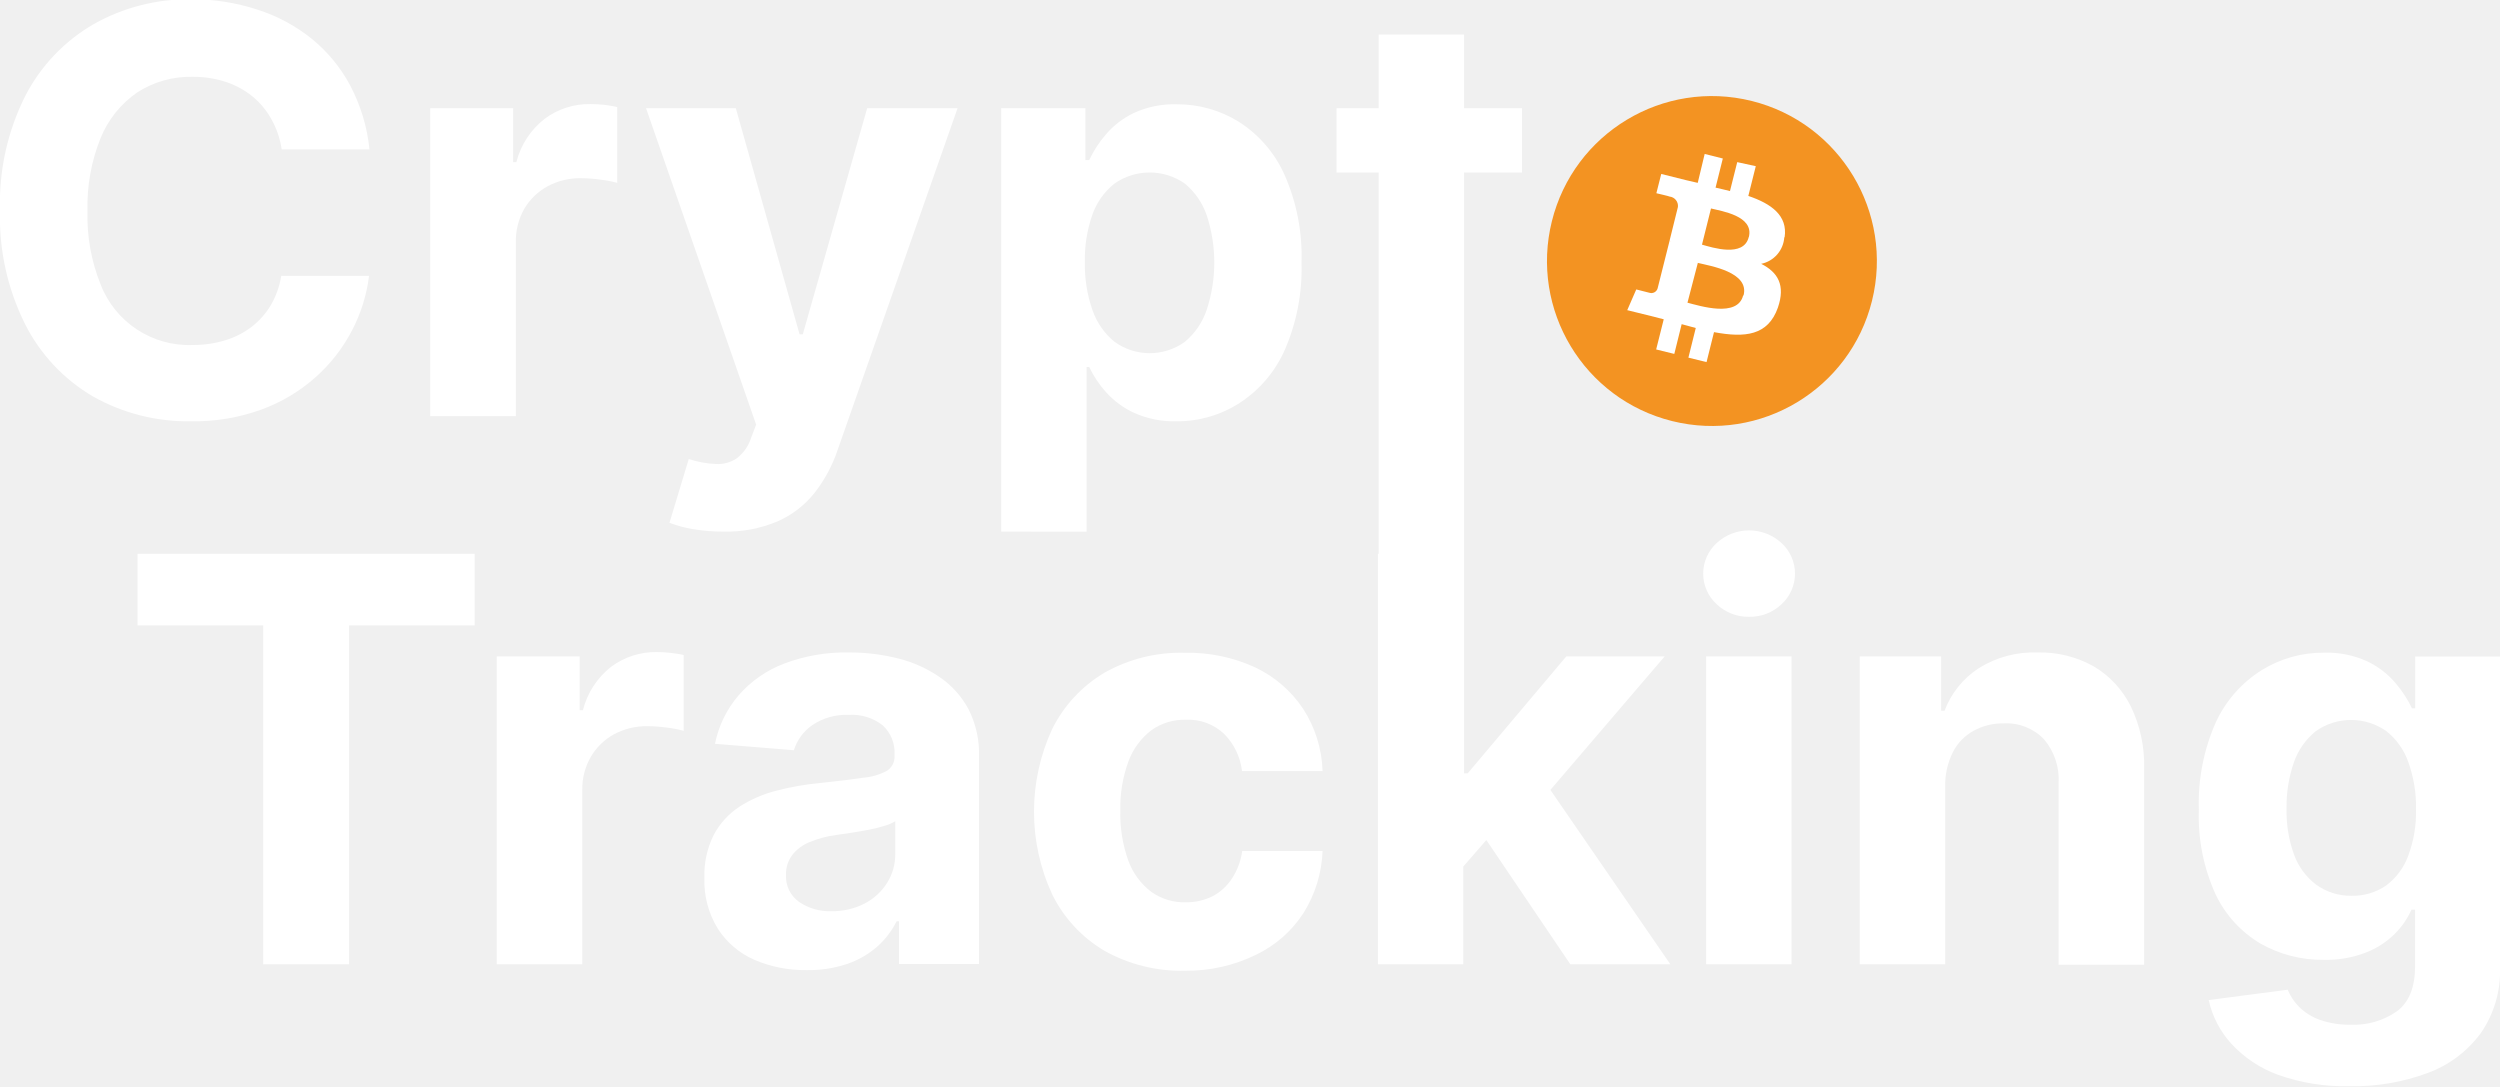
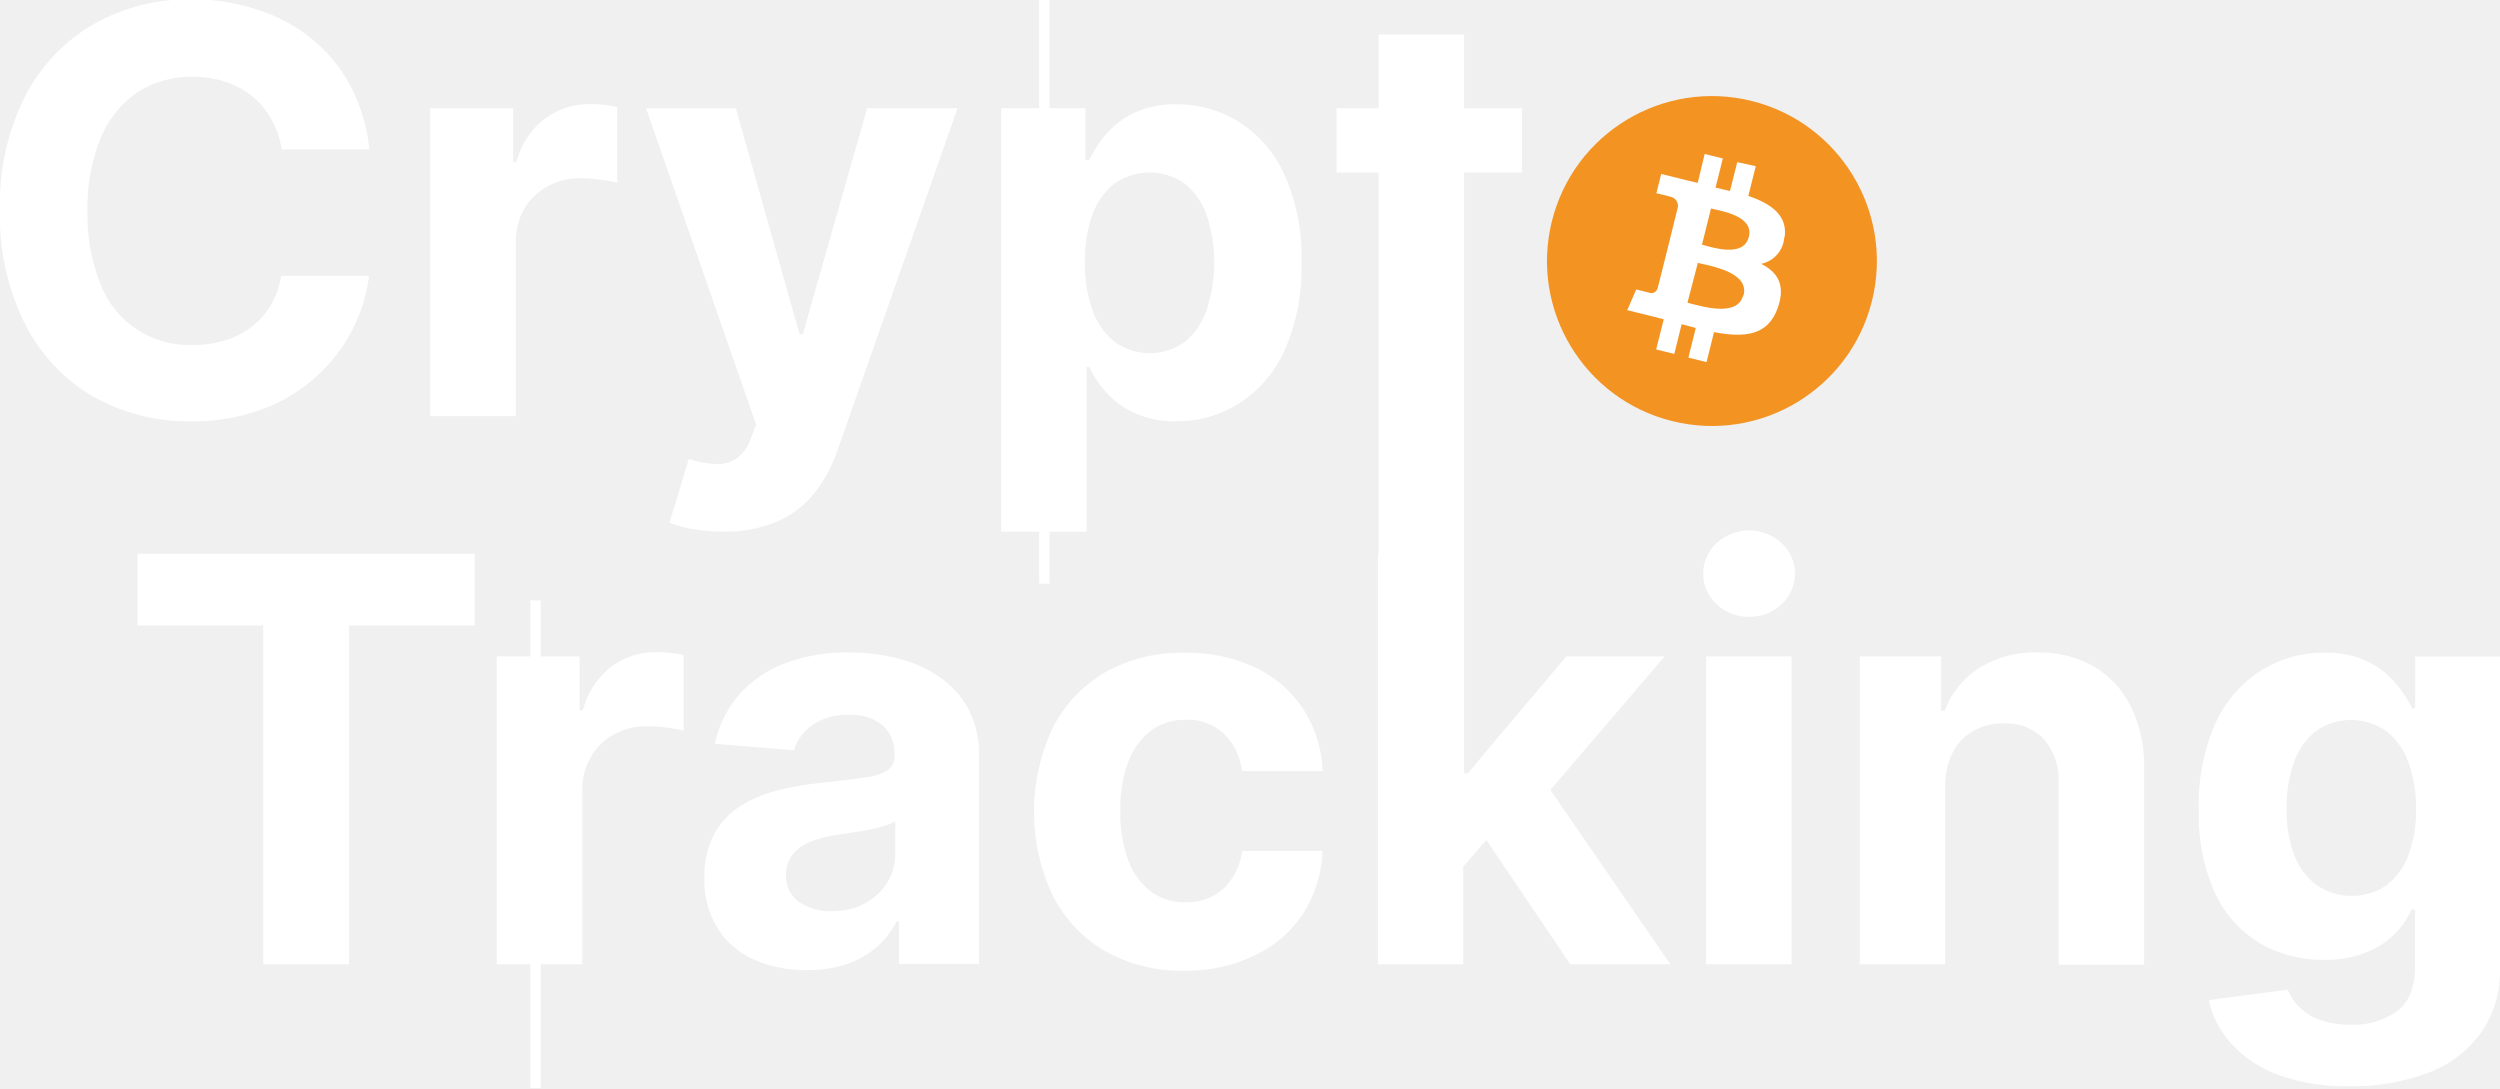
- <svg xmlns="http://www.w3.org/2000/svg" id="Livello_1" data-name="Livello 1" viewBox="0 0 241.16 104.78">
+ <svg xmlns="http://www.w3.org/2000/svg" id="Livello_1" data-name="Livello 1" viewBox="0 0 241.16 104.96">
  <defs>
-     <style>.cls-1{fill:#fff;}.cls-2{fill:#f39322;}</style>
+     <style>.cls-1{fill:#fff;}.cls-2{fill:#f39322;}.cls-3{fill:none;stroke:#fff;stroke-miterlimit:10;}</style>
  </defs>
  <path class="cls-1" d="M43.06,70.77H34.59a8.35,8.35,0,0,0-1-2.93,7.53,7.53,0,0,0-1.84-2.2,8.12,8.12,0,0,0-2.58-1.39,10.06,10.06,0,0,0-3.16-.48,9.46,9.46,0,0,0-5.36,1.51,9.85,9.85,0,0,0-3.53,4.41,17.53,17.53,0,0,0-1.26,7,17.61,17.61,0,0,0,1.27,7.12A9.14,9.14,0,0,0,26,89.64a10.53,10.53,0,0,0,3.13-.45,8,8,0,0,0,2.56-1.3,7.5,7.5,0,0,0,1.86-2.1,8.19,8.19,0,0,0,1-2.82l8.47,0a15.47,15.47,0,0,1-1.64,5.26,15.72,15.72,0,0,1-3.5,4.5,16.21,16.21,0,0,1-5.22,3.13A19,19,0,0,1,25.87,97a18.64,18.64,0,0,1-9.47-2.39,16.91,16.91,0,0,1-6.57-7,23.13,23.13,0,0,1-2.41-11,23,23,0,0,1,2.44-11,17,17,0,0,1,6.61-6.93,18.61,18.61,0,0,1,9.4-2.39,20.28,20.28,0,0,1,6.39,1,16.27,16.27,0,0,1,5.23,2.81,14.75,14.75,0,0,1,3.72,4.52A16.82,16.82,0,0,1,43.06,70.77Z" transform="translate(-7.42 -56.36)" />
  <path class="cls-1" d="M48.92,96.5V66.8h8V72h.31a7.7,7.7,0,0,1,2.73-4.18,7.16,7.16,0,0,1,4.41-1.42,12.77,12.77,0,0,1,1.33.07,11.22,11.22,0,0,1,1.26.22V74a10.47,10.47,0,0,0-1.61-.31,14.49,14.49,0,0,0-1.87-.14,6.58,6.58,0,0,0-3.24.78A5.89,5.89,0,0,0,58,76.49a6.28,6.28,0,0,0-.82,3.21V96.5Z" transform="translate(-7.42 -56.36)" />
  <path class="cls-1" d="M77.18,107.64a16.75,16.75,0,0,1-2.92-.24,11.5,11.5,0,0,1-2.26-.61l1.86-6.15a9.74,9.74,0,0,0,2.62.48,3.28,3.28,0,0,0,2-.54,4,4,0,0,0,1.4-2l.48-1.26L69.74,66.8H78.4l6.15,21.81h.31L91.07,66.8h8.72L88.24,99.71A13.89,13.89,0,0,1,86,103.9a9.39,9.39,0,0,1-3.59,2.76A12.63,12.63,0,0,1,77.18,107.64Z" transform="translate(-7.42 -56.36)" />
  <path class="cls-1" d="M104,107.64V66.8h8.12v5h.37a10.82,10.82,0,0,1,1.58-2.44,8.2,8.2,0,0,1,2.7-2.09,9.27,9.27,0,0,1,4.17-.85,11.21,11.21,0,0,1,6,1.7,11.72,11.72,0,0,1,4.38,5.08,19.39,19.39,0,0,1,1.65,8.5,19.61,19.61,0,0,1-1.6,8.38A11.78,11.78,0,0,1,127,95.23,11.08,11.08,0,0,1,120.92,97a9.44,9.44,0,0,1-4.07-.8,8.34,8.34,0,0,1-2.73-2,10.09,10.09,0,0,1-1.63-2.44h-.25v15.89Zm8.07-26a13.18,13.18,0,0,0,.73,4.62,6.79,6.79,0,0,0,2.13,3.07,5.79,5.79,0,0,0,6.79,0,6.85,6.85,0,0,0,2.11-3.1,14.61,14.61,0,0,0,0-9.09,6.87,6.87,0,0,0-2.1-3.06,5.92,5.92,0,0,0-6.82,0,6.68,6.68,0,0,0-2.12,3A13.06,13.06,0,0,0,112.07,81.65Z" transform="translate(-7.42 -56.36)" />
  <path class="cls-1" d="M154.24,66.8V73H136.35V66.8Zm-13.83,59.55V59.69h8.24V132Z" transform="translate(-7.42 -56.36)" />
  <path class="cls-1" d="M20.69,116.69v-6.91H53.21v6.91H41.09v32.69H32.81V116.69Z" transform="translate(-7.42 -56.36)" />
  <path class="cls-1" d="M55.34,149.38v-29.7h8v5.19h.31a7.73,7.73,0,0,1,2.72-4.19,7.2,7.2,0,0,1,4.41-1.42,10.51,10.51,0,0,1,1.33.08,9.16,9.16,0,0,1,1.26.21v7.31a10.31,10.31,0,0,0-1.6-.31,14.63,14.63,0,0,0-1.88-.14,6.64,6.64,0,0,0-3.24.78,5.86,5.86,0,0,0-2.24,2.18,6.18,6.18,0,0,0-.82,3.21v16.8Z" transform="translate(-7.42 -56.36)" />
  <path class="cls-1" d="M85.23,149.94a12.32,12.32,0,0,1-5.06-1,8,8,0,0,1-3.51-3,8.74,8.74,0,0,1-1.29-4.9,8.62,8.62,0,0,1,.91-4.16,7.43,7.43,0,0,1,2.48-2.71,12.07,12.07,0,0,1,3.56-1.54,26.59,26.59,0,0,1,4.21-.74c1.72-.18,3.12-.35,4.17-.51A5.73,5.73,0,0,0,93,130.7a1.61,1.61,0,0,0,.71-1.42v-.12a3.55,3.55,0,0,0-1.15-2.84,4.8,4.8,0,0,0-3.26-1,5.83,5.83,0,0,0-3.54,1A4.63,4.63,0,0,0,84,128.73l-7.61-.62a10.28,10.28,0,0,1,2.28-4.68,11,11,0,0,1,4.4-3.06,16.7,16.7,0,0,1,6.25-1.07,19,19,0,0,1,4.75.58,12.26,12.26,0,0,1,4,1.8,8.72,8.72,0,0,1,2.79,3.12,9.41,9.41,0,0,1,1,4.55v20H94.14v-4.12h-.23A8.08,8.08,0,0,1,92,147.71a8.63,8.63,0,0,1-2.88,1.64A11.57,11.57,0,0,1,85.23,149.94Zm2.36-5.68a6.78,6.78,0,0,0,3.21-.73,5.56,5.56,0,0,0,2.19-2,5.14,5.14,0,0,0,.79-2.8v-3.15a4.31,4.31,0,0,1-1.06.45,14.1,14.1,0,0,1-1.49.37c-.56.11-1.11.2-1.67.29l-1.51.22a10.12,10.12,0,0,0-2.53.68,4,4,0,0,0-1.68,1.25,3.07,3.07,0,0,0-.6,1.94,3,3,0,0,0,1.23,2.56A5.21,5.21,0,0,0,87.59,144.26Z" transform="translate(-7.42 -56.36)" />
  <path class="cls-1" d="M121.78,150a15.18,15.18,0,0,1-7.85-1.94,13,13,0,0,1-5-5.4,19,19,0,0,1,0-16,13.11,13.11,0,0,1,5-5.39,14.93,14.93,0,0,1,7.77-1.94,15.44,15.44,0,0,1,6.8,1.41,11.41,11.41,0,0,1,4.63,4,11.72,11.72,0,0,1,1.87,6h-7.77a6.1,6.1,0,0,0-1.73-3.59,5,5,0,0,0-3.67-1.36,5.49,5.49,0,0,0-3.33,1,6.67,6.67,0,0,0-2.22,3,12.94,12.94,0,0,0-.79,4.77,13.31,13.31,0,0,0,.78,4.84,6.6,6.6,0,0,0,2.22,3,5.49,5.49,0,0,0,3.34,1,5.63,5.63,0,0,0,2.55-.58,5,5,0,0,0,1.87-1.7,6.45,6.45,0,0,0,1-2.67H135a12.08,12.08,0,0,1-1.85,6,11.21,11.21,0,0,1-4.55,4A15.12,15.12,0,0,1,121.78,150Z" transform="translate(-7.42 -56.36)" />
  <path class="cls-1" d="M140.34,149.38v-39.6h8.23v39.6Zm7.46-8.54,0-9.88H149l9.51-11.28H168l-12.78,14.93h-2Zm11.1,8.54-8.74-12.93,5.49-5.82,12.9,18.75Z" transform="translate(-7.42 -56.36)" />
  <path class="cls-1" d="M176.15,115.86a4.44,4.44,0,0,1-3.14-1.22,4,4,0,0,1,0-5.89,4.62,4.62,0,0,1,6.27,0,4,4,0,0,1,0,5.89A4.42,4.42,0,0,1,176.15,115.86ZM172,149.38v-29.7h8.24v29.7Z" transform="translate(-7.42 -56.36)" />
  <path class="cls-1" d="M195.06,132.21v17.17h-8.24v-29.7h7.85v5.24H195a8.41,8.41,0,0,1,3.31-4.11A10,10,0,0,1,204,119.3a10.48,10.48,0,0,1,5.4,1.35,9.21,9.21,0,0,1,3.57,3.86,12.88,12.88,0,0,1,1.28,6v18.91H206V131.94a6,6,0,0,0-1.4-4.26,5,5,0,0,0-3.88-1.54,5.81,5.81,0,0,0-2.93.72,4.86,4.86,0,0,0-2,2.08A7.14,7.14,0,0,0,195.06,132.21Z" transform="translate(-7.42 -56.36)" />
  <path class="cls-1" d="M234.06,161.14a19.17,19.17,0,0,1-6.86-1.09,11.47,11.47,0,0,1-4.53-3,9.18,9.18,0,0,1-2.19-4.22l7.62-1a5.11,5.11,0,0,0,1.1,1.66,5.48,5.48,0,0,0,2,1.25,8.71,8.71,0,0,0,3,.47,7.24,7.24,0,0,0,4.44-1.3c1.17-.87,1.75-2.33,1.75-4.36v-5.44h-.35a7.71,7.71,0,0,1-1.62,2.34,8,8,0,0,1-2.79,1.8,10.58,10.58,0,0,1-4.06.7,12.07,12.07,0,0,1-6.08-1.56,11,11,0,0,1-4.35-4.77,18.12,18.12,0,0,1-1.61-8.15,19.21,19.21,0,0,1,1.64-8.44A11.72,11.72,0,0,1,225.6,121a11.23,11.23,0,0,1,6-1.68,9.29,9.29,0,0,1,4.18.84,8.18,8.18,0,0,1,2.72,2.09,11.25,11.25,0,0,1,1.59,2.44h.31v-5h8.18v30a10.46,10.46,0,0,1-1.86,6.34,11.11,11.11,0,0,1-5.13,3.84A20.49,20.49,0,0,1,234.06,161.14Zm.17-18.37a5.67,5.67,0,0,0,3.38-1,6.26,6.26,0,0,0,2.12-2.87,12,12,0,0,0,.75-4.47,12.71,12.71,0,0,0-.74-4.54,6.54,6.54,0,0,0-2.12-3,5.91,5.91,0,0,0-6.81,0,6.71,6.71,0,0,0-2.11,3,13,13,0,0,0-.71,4.47,12.37,12.37,0,0,0,.72,4.44,6.39,6.39,0,0,0,2.11,2.88A5.65,5.65,0,0,0,234.23,142.77Z" transform="translate(-7.42 -56.36)" />
  <path class="cls-2" d="M188,85.38A15.91,15.91,0,1,1,176.4,66.1,15.92,15.92,0,0,1,188,85.38Z" transform="translate(-7.42 -56.36)" />
  <path class="cls-1" d="M179.57,79.26c.32-2.11-1.29-3.25-3.5-4l.72-2.87L175,72l-.7,2.79c-.45-.12-.93-.22-1.39-.33l.7-2.81-1.75-.44L171.19,74l-1.12-.26h0l-2.4-.6L167.2,75s1.3.3,1.27.32a.91.91,0,0,1,.81,1l-.81,3.27.18.06-.18-.05-1.15,4.58a.63.63,0,0,1-.8.42s-1.26-.32-1.26-.32l-.87,2,2.27.56,1.25.32-.73,2.91,1.75.43.71-2.87L171,88l-.71,2.86,1.75.43.72-2.89c3,.56,5.21.33,6.16-2.36.75-2.17,0-3.42-1.61-4.23a2.8,2.8,0,0,0,2.23-2.57Zm-4,5.6c-.54,2.17-4.19,1-5.37.7l1-3.84c1.18.29,5,.88,4.41,3.14Zm.54-5.63c-.49,2-3.53,1-4.51.73l.87-3.49C173.46,76.72,176.64,77.18,176.12,79.23Z" transform="translate(-7.42 -56.36)" />
+   <line class="cls-3" x1="51.66" y1="57.92" x2="51.66" y2="104.96" />
+   <line class="cls-3" x1="100.74" x2="100.74" y2="56.3" />
</svg>
